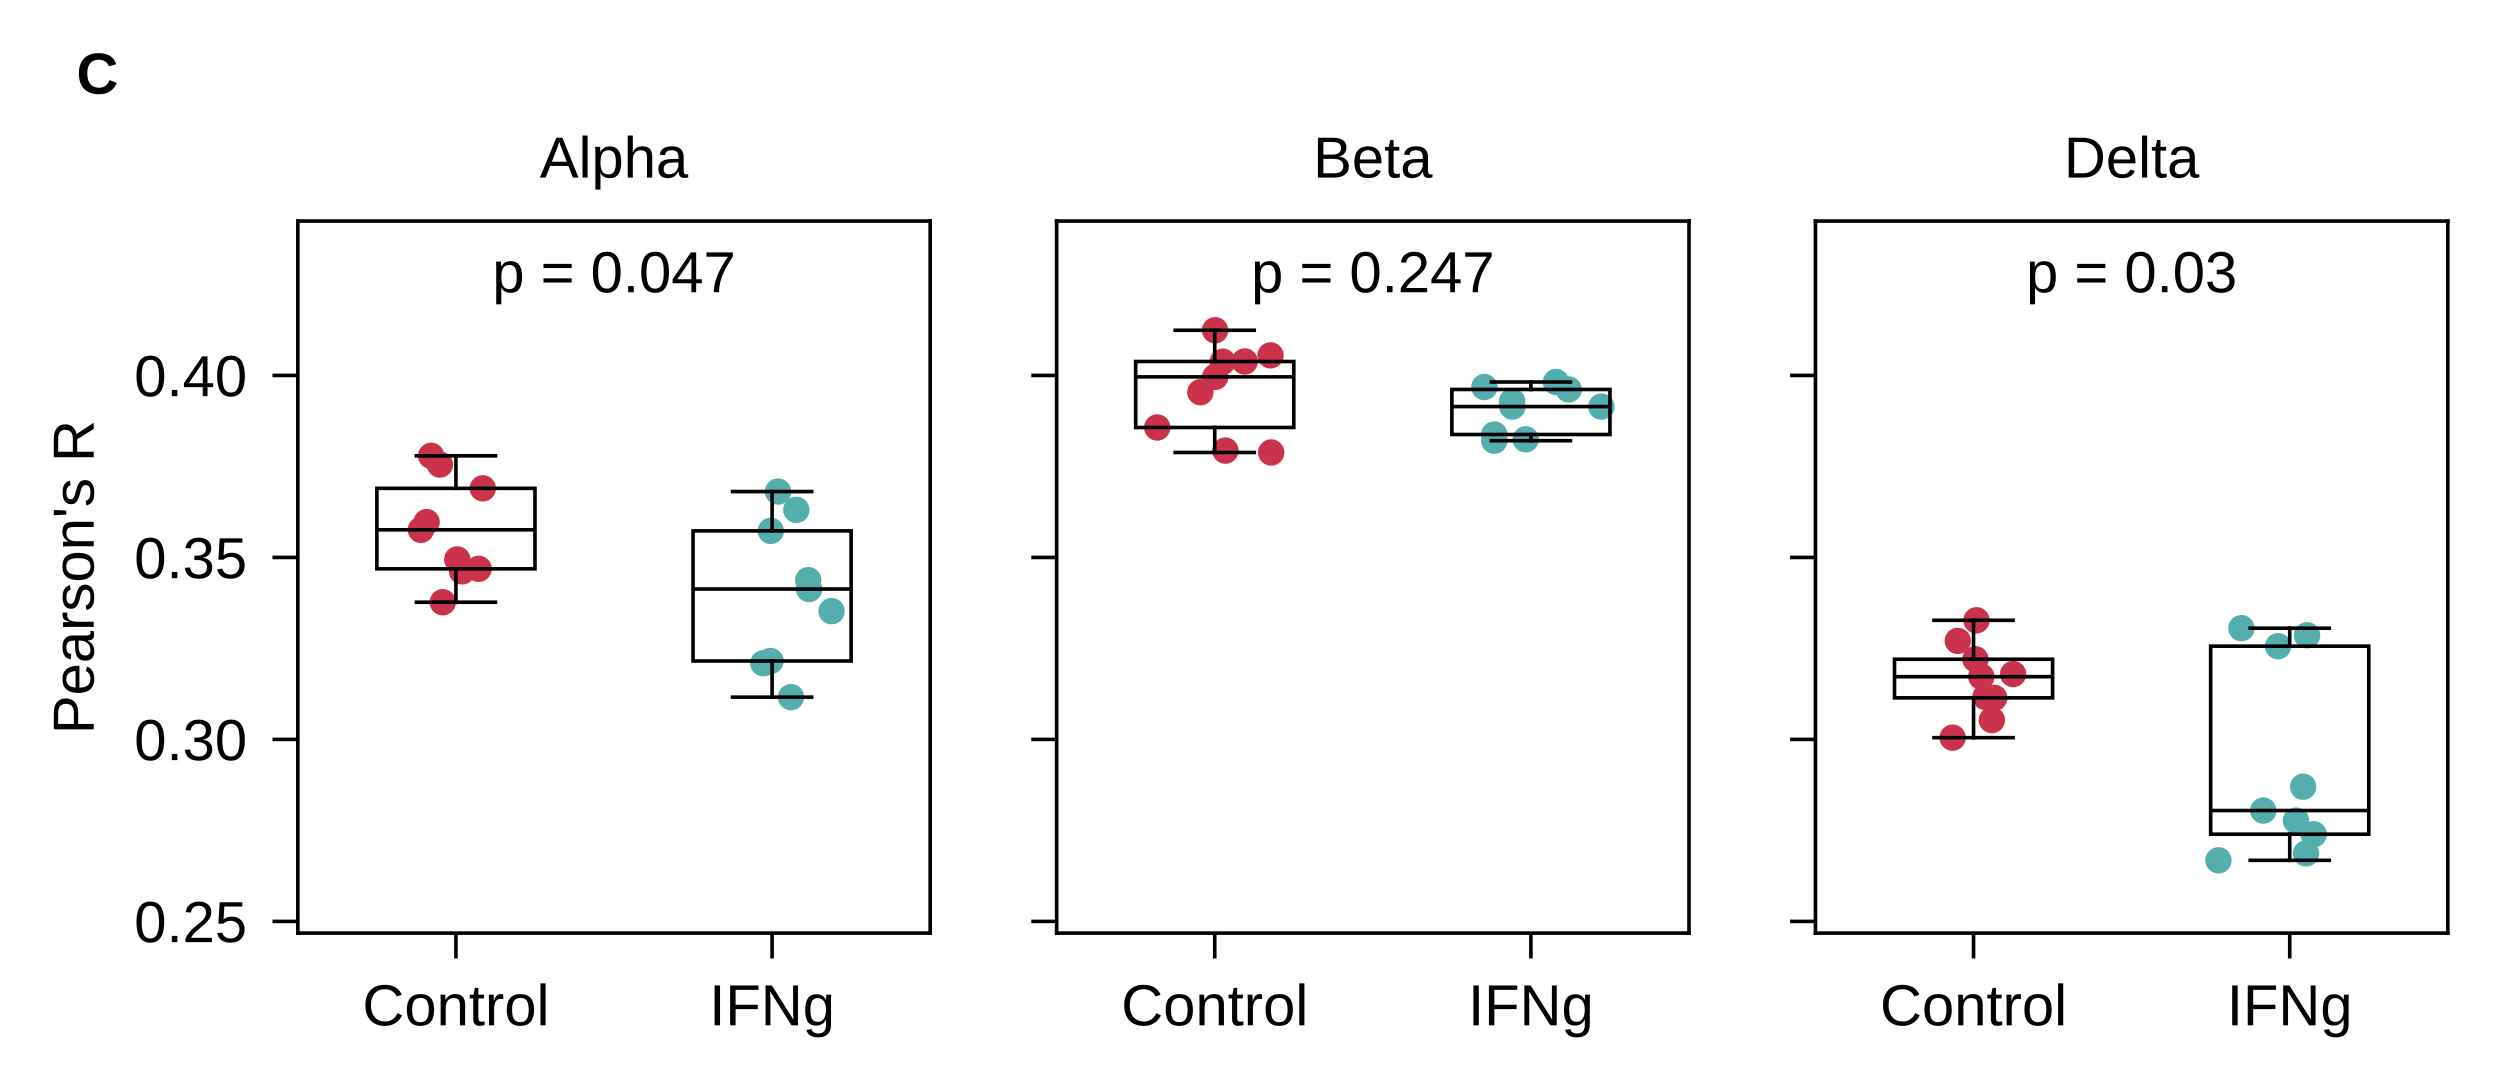
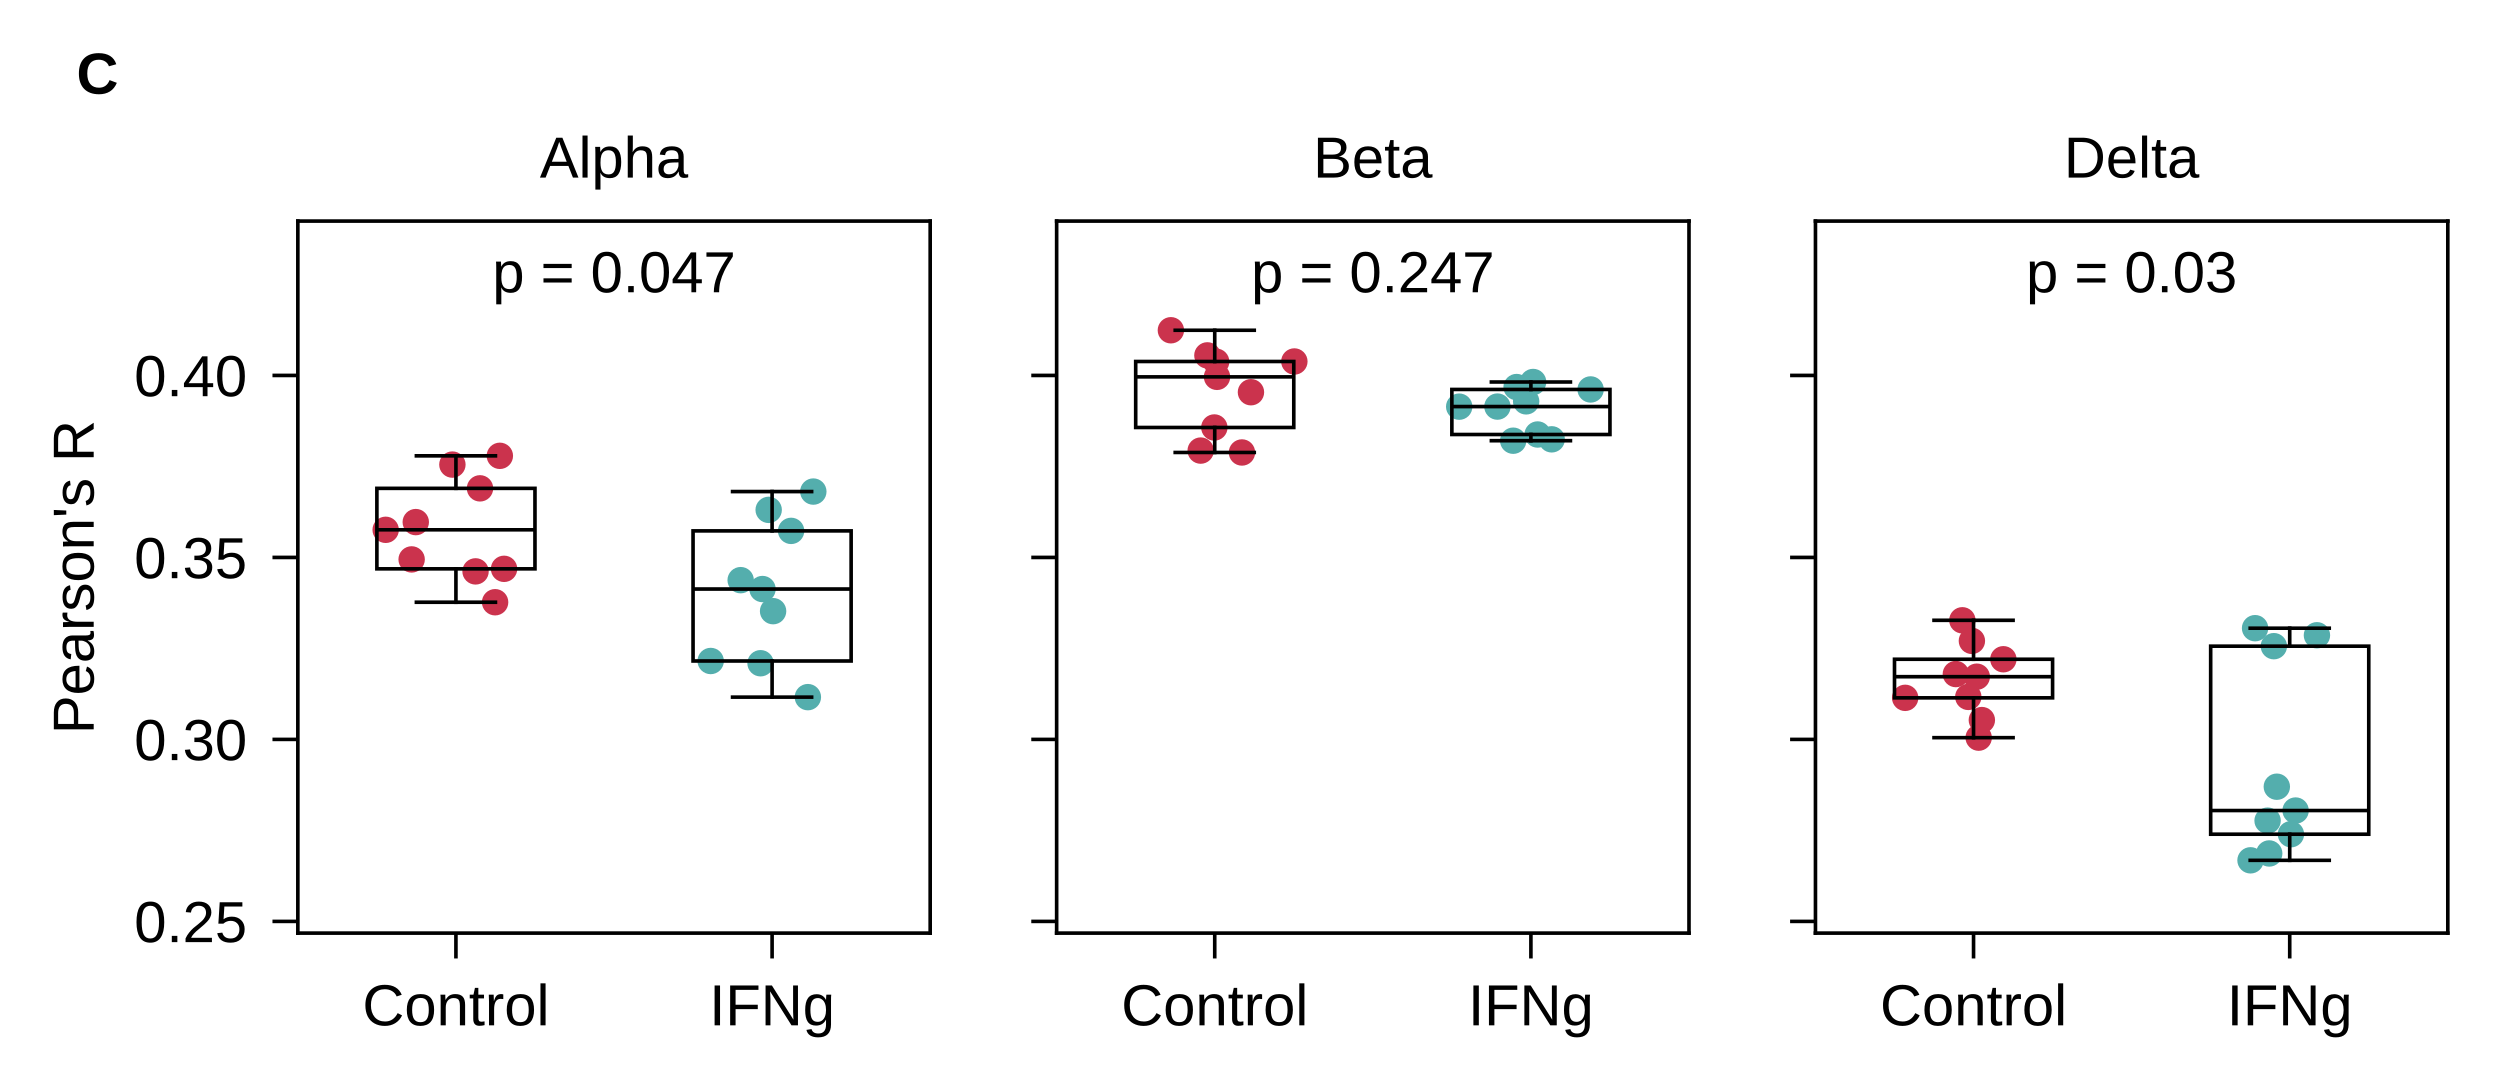
<svg xmlns="http://www.w3.org/2000/svg" xmlns:xlink="http://www.w3.org/1999/xlink" width="344.86pt" height="150.327pt" viewBox="0 0 344.86 150.327" version="1.1">
  <defs>
    <style type="text/css">*{stroke-linejoin: round; stroke-linecap: butt}</style>
  </defs>
  <g id="figure_1">
    <g id="patch_1">
      <path d="M -0 150.327  L 344.86 150.327  L 344.86 0  L -0 0  L -0 150.327  z " style="fill: none" />
    </g>
    <g id="axes_1">
      <g id="patch_2">
        <path d="M 41.085 128.717  L 128.313 128.717  L 128.313 30.497  L 41.085 30.497  L 41.085 128.717  z " style="fill: none" />
      </g>
      <g id="PathCollection_1">
        <defs>
-           <path id="C0_0_ac645034e4" d="M 0 1.323  C 0.351 1.323 0.687 1.183 0.935 0.935  C 1.183 0.687 1.323 0.351 1.323 -0  C 1.323 -0.351 1.183 -0.687 0.935 -0.935  C 0.687 -1.183 0.351 -1.323 0 -1.323  C -0.351 -1.323 -0.687 -1.183 -0.935 -0.935  C -1.183 -0.687 -1.323 -0.351 -1.323 0  C -1.323 0.351 -1.183 0.687 -0.935 0.935  C -0.687 1.183 -0.351 1.323 0 1.323  z " />
+           <path id="C0_0_1aa470c488" d="M 0 1.323  C 0.351 1.323 0.687 1.183 0.935 0.935  C 1.183 0.687 1.323 0.351 1.323 -0  C 1.323 -0.351 1.183 -0.687 0.935 -0.935  C 0.687 -1.183 0.351 -1.323 0 -1.323  C -0.351 -1.323 -0.687 -1.183 -0.935 -0.935  C -1.183 -0.687 -1.323 -0.351 -1.323 0  C -1.323 0.351 -1.183 0.687 -0.935 0.935  C -0.687 1.183 -0.351 1.323 0 1.323  z " />
        </defs>
-         <g clip-path="url(#pce0d4e76ab)">
-           <use xlink:href="#C0_0_ac645034e4" x="63.74" y="78.819" style="fill: #cb334d; stroke: #cb334d" />
-         </g>
-         <g clip-path="url(#pce0d4e76ab)">
-           <use xlink:href="#C0_0_ac645034e4" x="58.062" y="73.085" style="fill: #cb334d; stroke: #cb334d" />
-         </g>
-         <g clip-path="url(#pce0d4e76ab)">
-           <use xlink:href="#C0_0_ac645034e4" x="59.475" y="62.878" style="fill: #cb334d; stroke: #cb334d" />
-         </g>
-         <g clip-path="url(#pce0d4e76ab)">
-           <use xlink:href="#C0_0_ac645034e4" x="66.023" y="78.467" style="fill: #cb334d; stroke: #cb334d" />
-         </g>
-         <g clip-path="url(#pce0d4e76ab)">
-           <use xlink:href="#C0_0_ac645034e4" x="58.848" y="72.02" style="fill: #cb334d; stroke: #cb334d" />
-         </g>
-         <g clip-path="url(#pce0d4e76ab)">
-           <use xlink:href="#C0_0_ac645034e4" x="60.684" y="64.087" style="fill: #cb334d; stroke: #cb334d" />
-         </g>
-         <g clip-path="url(#pce0d4e76ab)">
-           <use xlink:href="#C0_0_ac645034e4" x="61.077" y="83.075" style="fill: #cb334d; stroke: #cb334d" />
-         </g>
-         <g clip-path="url(#pce0d4e76ab)">
-           <use xlink:href="#C0_0_ac645034e4" x="63.076" y="77.169" style="fill: #cb334d; stroke: #cb334d" />
-         </g>
-         <g clip-path="url(#pce0d4e76ab)">
-           <use xlink:href="#C0_0_ac645034e4" x="66.599" y="67.365" style="fill: #cb334d; stroke: #cb334d" />
-         </g>
-         <g clip-path="url(#pce0d4e76ab)">
-           <use xlink:href="#C0_0_ac645034e4" x="107.321" y="67.809" style="fill: #54aead; stroke: #54aead" />
-         </g>
-         <g clip-path="url(#pce0d4e76ab)">
-           <use xlink:href="#C0_0_ac645034e4" x="111.489" y="80.029" style="fill: #54aead; stroke: #54aead" />
-         </g>
-         <g clip-path="url(#pce0d4e76ab)">
-           <use xlink:href="#C0_0_ac645034e4" x="105.299" y="91.49" style="fill: #54aead; stroke: #54aead" />
-         </g>
-         <g clip-path="url(#pce0d4e76ab)">
-           <use xlink:href="#C0_0_ac645034e4" x="109.85" y="70.334" style="fill: #54aead; stroke: #54aead" />
-         </g>
-         <g clip-path="url(#pce0d4e76ab)">
-           <use xlink:href="#C0_0_ac645034e4" x="111.609" y="81.255" style="fill: #54aead; stroke: #54aead" />
-         </g>
-         <g clip-path="url(#pce0d4e76ab)">
-           <use xlink:href="#C0_0_ac645034e4" x="106.284" y="91.18" style="fill: #54aead; stroke: #54aead" />
-         </g>
-         <g clip-path="url(#pce0d4e76ab)">
-           <use xlink:href="#C0_0_ac645034e4" x="106.322" y="73.232" style="fill: #54aead; stroke: #54aead" />
-         </g>
-         <g clip-path="url(#pce0d4e76ab)">
-           <use xlink:href="#C0_0_ac645034e4" x="114.708" y="84.306" style="fill: #54aead; stroke: #54aead" />
-         </g>
-         <g clip-path="url(#pce0d4e76ab)">
-           <use xlink:href="#C0_0_ac645034e4" x="109.114" y="96.166" style="fill: #54aead; stroke: #54aead" />
+         <g clip-path="url(#p89c202ee00)">
+           <use xlink:href="#C0_0_1aa470c488" x="65.599" y="78.819" style="fill: #cb334d; stroke: #cb334d" />
+         </g>
+         <g clip-path="url(#p89c202ee00)">
+           <use xlink:href="#C0_0_1aa470c488" x="53.202" y="73.085" style="fill: #cb334d; stroke: #cb334d" />
+         </g>
+         <g clip-path="url(#p89c202ee00)">
+           <use xlink:href="#C0_0_1aa470c488" x="68.951" y="62.878" style="fill: #cb334d; stroke: #cb334d" />
+         </g>
+         <g clip-path="url(#p89c202ee00)">
+           <use xlink:href="#C0_0_1aa470c488" x="69.533" y="78.467" style="fill: #cb334d; stroke: #cb334d" />
+         </g>
+         <g clip-path="url(#p89c202ee00)">
+           <use xlink:href="#C0_0_1aa470c488" x="57.353" y="72.02" style="fill: #cb334d; stroke: #cb334d" />
+         </g>
+         <g clip-path="url(#p89c202ee00)">
+           <use xlink:href="#C0_0_1aa470c488" x="62.405" y="64.087" style="fill: #cb334d; stroke: #cb334d" />
+         </g>
+         <g clip-path="url(#p89c202ee00)">
+           <use xlink:href="#C0_0_1aa470c488" x="68.297" y="83.075" style="fill: #cb334d; stroke: #cb334d" />
+         </g>
+         <g clip-path="url(#p89c202ee00)">
+           <use xlink:href="#C0_0_1aa470c488" x="56.783" y="77.169" style="fill: #cb334d; stroke: #cb334d" />
+         </g>
+         <g clip-path="url(#p89c202ee00)">
+           <use xlink:href="#C0_0_1aa470c488" x="66.214" y="67.365" style="fill: #cb334d; stroke: #cb334d" />
+         </g>
+         <g clip-path="url(#p89c202ee00)">
+           <use xlink:href="#C0_0_1aa470c488" x="112.192" y="67.809" style="fill: #54aead; stroke: #54aead" />
+         </g>
+         <g clip-path="url(#p89c202ee00)">
+           <use xlink:href="#C0_0_1aa470c488" x="102.171" y="80.029" style="fill: #54aead; stroke: #54aead" />
+         </g>
+         <g clip-path="url(#p89c202ee00)">
+           <use xlink:href="#C0_0_1aa470c488" x="104.913" y="91.49" style="fill: #54aead; stroke: #54aead" />
+         </g>
+         <g clip-path="url(#p89c202ee00)">
+           <use xlink:href="#C0_0_1aa470c488" x="106.034" y="70.334" style="fill: #54aead; stroke: #54aead" />
+         </g>
+         <g clip-path="url(#p89c202ee00)">
+           <use xlink:href="#C0_0_1aa470c488" x="105.182" y="81.255" style="fill: #54aead; stroke: #54aead" />
+         </g>
+         <g clip-path="url(#p89c202ee00)">
+           <use xlink:href="#C0_0_1aa470c488" x="98.035" y="91.18" style="fill: #54aead; stroke: #54aead" />
+         </g>
+         <g clip-path="url(#p89c202ee00)">
+           <use xlink:href="#C0_0_1aa470c488" x="109.128" y="73.232" style="fill: #54aead; stroke: #54aead" />
+         </g>
+         <g clip-path="url(#p89c202ee00)">
+           <use xlink:href="#C0_0_1aa470c488" x="106.643" y="84.306" style="fill: #54aead; stroke: #54aead" />
+         </g>
+         <g clip-path="url(#p89c202ee00)">
+           <use xlink:href="#C0_0_1aa470c488" x="111.441" y="96.166" style="fill: #54aead; stroke: #54aead" />
        </g>
      </g>
      <g id="PathCollection_2" />
      <g id="matplotlib.axis_1">
        <g id="xtick_1">
          <g id="line2d_1">
            <defs>
-               <path id="m859c7ce3d9" d="M 0 0  L 0 3.5  " style="stroke: #000000; stroke-width: 0.5" />
+               <path id="m0889fd6fdd" d="M 0 0  L 0 3.5  " style="stroke: #000000; stroke-width: 0.5" />
            </defs>
            <g>
-               <use xlink:href="#m859c7ce3d9" x="62.892" y="128.717" style="stroke: #000000; stroke-width: 0.5" />
+               <use xlink:href="#m0889fd6fdd" x="62.892" y="128.717" style="stroke: #000000; stroke-width: 0.5" />
            </g>
          </g>
          <g id="text_1">
            <text style="font-size: 8px; font-family: 'Arial'; text-anchor: middle" x="62.892" y="141.443" transform="rotate(-0 62.89197 141.4433)">Control</text>
          </g>
        </g>
        <g id="xtick_2">
          <g id="line2d_2">
            <g>
-               <use xlink:href="#m859c7ce3d9" x="106.506" y="128.717" style="stroke: #000000; stroke-width: 0.5" />
+               <use xlink:href="#m0889fd6fdd" x="106.506" y="128.717" style="stroke: #000000; stroke-width: 0.5" />
            </g>
          </g>
          <g id="text_2">
            <text style="font-size: 8px; font-family: 'Arial'; text-anchor: middle" x="106.506" y="141.443" transform="rotate(-0 106.5059 141.4433)">IFNg</text>
          </g>
        </g>
      </g>
      <g id="matplotlib.axis_2">
        <g id="ytick_1">
          <g id="line2d_3">
            <defs>
-               <path id="m0ade56883d" d="M 0 0  L -3.5 0  " style="stroke: #000000; stroke-width: 0.5" />
+               <path id="m46fd5bfb38" d="M 0 0  L -3.5 0  " style="stroke: #000000; stroke-width: 0.5" />
            </defs>
            <g>
-               <use xlink:href="#m0ade56883d" x="41.085" y="127.099" style="stroke: #000000; stroke-width: 0.5" />
+               <use xlink:href="#m46fd5bfb38" x="41.085" y="127.099" style="stroke: #000000; stroke-width: 0.5" />
            </g>
          </g>
          <g id="text_3">
            <text style="font-size: 8px; font-family: 'Arial'; text-anchor: end" x="34.085" y="129.962" transform="rotate(-0 34.085 129.9621)">0.25</text>
          </g>
        </g>
        <g id="ytick_2">
          <g id="line2d_4">
            <g>
-               <use xlink:href="#m0ade56883d" x="41.085" y="101.996" style="stroke: #000000; stroke-width: 0.5" />
+               <use xlink:href="#m46fd5bfb38" x="41.085" y="101.996" style="stroke: #000000; stroke-width: 0.5" />
            </g>
          </g>
          <g id="text_4">
            <text style="font-size: 8px; font-family: 'Arial'; text-anchor: end" x="34.085" y="104.859" transform="rotate(-0 34.085 104.8589)">0.30</text>
          </g>
        </g>
        <g id="ytick_3">
          <g id="line2d_5">
            <g>
-               <use xlink:href="#m0ade56883d" x="41.085" y="76.893" style="stroke: #000000; stroke-width: 0.5" />
+               <use xlink:href="#m46fd5bfb38" x="41.085" y="76.893" style="stroke: #000000; stroke-width: 0.5" />
            </g>
          </g>
          <g id="text_5">
            <text style="font-size: 8px; font-family: 'Arial'; text-anchor: end" x="34.085" y="79.756" transform="rotate(-0 34.085 79.75577)">0.35</text>
          </g>
        </g>
        <g id="ytick_4">
          <g id="line2d_6">
            <g>
-               <use xlink:href="#m0ade56883d" x="41.085" y="51.789" style="stroke: #000000; stroke-width: 0.5" />
+               <use xlink:href="#m46fd5bfb38" x="41.085" y="51.789" style="stroke: #000000; stroke-width: 0.5" />
            </g>
          </g>
          <g id="text_6">
            <text style="font-size: 8px; font-family: 'Arial'; text-anchor: end" x="34.085" y="54.653" transform="rotate(-0 34.085 54.65261)">0.40</text>
          </g>
        </g>
        <g id="text_7">
          <text style="font-size: 8px; font-family: 'Arial'; text-anchor: middle" x="12.926" y="79.607" transform="rotate(-90 12.92625 79.60683)">Pearson's R</text>
        </g>
      </g>
      <g id="patch_3">
-         <path d="M 51.988 78.467  L 73.795 78.467  L 73.795 67.365  L 51.988 67.365  L 51.988 78.467  L 51.988 78.467  z " clip-path="url(#pce0d4e76ab)" style="fill: none; stroke: #000000; stroke-width: 0.5; stroke-linejoin: miter" />
+         <path d="M 51.988 78.467  L 73.795 78.467  L 73.795 67.365  L 51.988 67.365  L 51.988 78.467  L 51.988 78.467  z " clip-path="url(#p89c202ee00)" style="fill: none; stroke: #000000; stroke-width: 0.5; stroke-linejoin: miter" />
      </g>
      <g id="line2d_7">
-         <path d="M 62.892 78.467  L 62.892 83.075  " clip-path="url(#pce0d4e76ab)" style="fill: none; stroke: #000000; stroke-width: 0.5; stroke-linecap: square" />
+         <path d="M 62.892 78.467  L 62.892 83.075  " clip-path="url(#p89c202ee00)" style="fill: none; stroke: #000000; stroke-width: 0.5; stroke-linecap: square" />
      </g>
      <g id="line2d_8">
-         <path d="M 62.892 67.365  L 62.892 62.878  " clip-path="url(#pce0d4e76ab)" style="fill: none; stroke: #000000; stroke-width: 0.5; stroke-linecap: square" />
+         <path d="M 62.892 67.365  L 62.892 62.878  " clip-path="url(#p89c202ee00)" style="fill: none; stroke: #000000; stroke-width: 0.5; stroke-linecap: square" />
      </g>
      <g id="line2d_9">
-         <path d="M 57.44 83.075  L 68.344 83.075  " clip-path="url(#pce0d4e76ab)" style="fill: none; stroke: #000000; stroke-width: 0.5; stroke-linecap: square" />
+         <path d="M 57.44 83.075  L 68.344 83.075  " clip-path="url(#p89c202ee00)" style="fill: none; stroke: #000000; stroke-width: 0.5; stroke-linecap: square" />
      </g>
      <g id="line2d_10">
-         <path d="M 57.44 62.878  L 68.344 62.878  " clip-path="url(#pce0d4e76ab)" style="fill: none; stroke: #000000; stroke-width: 0.5; stroke-linecap: square" />
+         <path d="M 57.44 62.878  L 68.344 62.878  " clip-path="url(#p89c202ee00)" style="fill: none; stroke: #000000; stroke-width: 0.5; stroke-linecap: square" />
      </g>
      <g id="patch_4">
-         <path d="M 95.602 91.18  L 117.409 91.18  L 117.409 73.232  L 95.602 73.232  L 95.602 91.18  L 95.602 91.18  z " clip-path="url(#pce0d4e76ab)" style="fill: none; stroke: #000000; stroke-width: 0.5; stroke-linejoin: miter" />
+         <path d="M 95.602 91.18  L 117.409 91.18  L 117.409 73.232  L 95.602 73.232  L 95.602 91.18  L 95.602 91.18  z " clip-path="url(#p89c202ee00)" style="fill: none; stroke: #000000; stroke-width: 0.5; stroke-linejoin: miter" />
      </g>
      <g id="line2d_11">
-         <path d="M 106.506 91.18  L 106.506 96.166  " clip-path="url(#pce0d4e76ab)" style="fill: none; stroke: #000000; stroke-width: 0.5; stroke-linecap: square" />
+         <path d="M 106.506 91.18  L 106.506 96.166  " clip-path="url(#p89c202ee00)" style="fill: none; stroke: #000000; stroke-width: 0.5; stroke-linecap: square" />
      </g>
      <g id="line2d_12">
-         <path d="M 106.506 73.232  L 106.506 67.809  " clip-path="url(#pce0d4e76ab)" style="fill: none; stroke: #000000; stroke-width: 0.5; stroke-linecap: square" />
+         <path d="M 106.506 73.232  L 106.506 67.809  " clip-path="url(#p89c202ee00)" style="fill: none; stroke: #000000; stroke-width: 0.5; stroke-linecap: square" />
      </g>
      <g id="line2d_13">
-         <path d="M 101.054 96.166  L 111.958 96.166  " clip-path="url(#pce0d4e76ab)" style="fill: none; stroke: #000000; stroke-width: 0.5; stroke-linecap: square" />
+         <path d="M 101.054 96.166  L 111.958 96.166  " clip-path="url(#p89c202ee00)" style="fill: none; stroke: #000000; stroke-width: 0.5; stroke-linecap: square" />
      </g>
      <g id="line2d_14">
-         <path d="M 101.054 67.809  L 111.958 67.809  " clip-path="url(#pce0d4e76ab)" style="fill: none; stroke: #000000; stroke-width: 0.5; stroke-linecap: square" />
+         <path d="M 101.054 67.809  L 111.958 67.809  " clip-path="url(#p89c202ee00)" style="fill: none; stroke: #000000; stroke-width: 0.5; stroke-linecap: square" />
      </g>
      <g id="line2d_15">
-         <path d="M 51.988 73.085  L 73.795 73.085  " clip-path="url(#pce0d4e76ab)" style="fill: none; stroke: #000000; stroke-width: 0.5" />
+         <path d="M 51.988 73.085  L 73.795 73.085  " clip-path="url(#p89c202ee00)" style="fill: none; stroke: #000000; stroke-width: 0.5" />
      </g>
      <g id="line2d_16">
-         <path d="M 95.602 81.255  L 117.409 81.255  " clip-path="url(#pce0d4e76ab)" style="fill: none; stroke: #000000; stroke-width: 0.5" />
+         <path d="M 95.602 81.255  L 117.409 81.255  " clip-path="url(#p89c202ee00)" style="fill: none; stroke: #000000; stroke-width: 0.5" />
      </g>
      <g id="patch_5">
        <path d="M 41.085 128.717  L 41.085 30.497  " style="fill: none; stroke: #000000; stroke-width: 0.5; stroke-linejoin: miter; stroke-linecap: square" />
      </g>
      <g id="patch_6">
        <path d="M 128.313 128.717  L 128.313 30.497  " style="fill: none; stroke: #000000; stroke-width: 0.5; stroke-linejoin: miter; stroke-linecap: square" />
      </g>
      <g id="patch_7">
        <path d="M 41.085 128.717  L 128.313 128.717  " style="fill: none; stroke: #000000; stroke-width: 0.5; stroke-linejoin: miter; stroke-linecap: square" />
      </g>
      <g id="patch_8">
        <path d="M 41.085 30.497  L 128.313 30.497  " style="fill: none; stroke: #000000; stroke-width: 0.5; stroke-linejoin: miter; stroke-linecap: square" />
      </g>
      <g id="text_8">
        <text style="font-size: 8px; font-family: 'Arial'; text-anchor: middle" x="84.699" y="40.319" transform="rotate(-0 84.69894 40.31864)">p = 0.047</text>
      </g>
      <g id="text_9">
        <text style="font-weight: 700; font-size: 8px; font-family: 'Arial'; text-anchor: start" x="10.555" y="12.926" transform="rotate(-0 10.55524 12.92625)">C</text>
      </g>
      <g id="text_10">
        <text style="font-size: 8px; font-family: 'Arial'; text-anchor: middle" x="84.699" y="24.497" transform="rotate(-0 84.69894 24.49659)">Alpha</text>
      </g>
    </g>
    <g id="axes_2">
      <g id="patch_9">
        <path d="M 145.758 128.717  L 232.986 128.717  L 232.986 30.497  L 145.758 30.497  L 145.758 128.717  z " style="fill: none" />
      </g>
      <g id="PathCollection_3">
        <defs>
-           <path id="C1_0_3e99ed5091" d="M 0 1.323  C 0.351 1.323 0.687 1.183 0.935 0.935  C 1.183 0.687 1.323 0.351 1.323 -0  C 1.323 -0.351 1.183 -0.687 0.935 -0.935  C 0.687 -1.183 0.351 -1.323 0 -1.323  C -0.351 -1.323 -0.687 -1.183 -0.935 -0.935  C -1.183 -0.687 -1.323 -0.351 -1.323 0  C -1.323 0.351 -1.183 0.687 -0.935 0.935  C -0.687 1.183 -0.351 1.323 0 1.323  z " />
+           <path id="C1_0_9eda341816" d="M 0 1.323  C 0.351 1.323 0.687 1.183 0.935 0.935  C 1.183 0.687 1.323 0.351 1.323 -0  C 1.323 -0.351 1.183 -0.687 0.935 -0.935  C 0.687 -1.183 0.351 -1.323 0 -1.323  C -0.351 -1.323 -0.687 -1.183 -0.935 -0.935  C -1.183 -0.687 -1.323 -0.351 -1.323 0  C -1.323 0.351 -1.183 0.687 -0.935 0.935  C -0.687 1.183 -0.351 1.323 0 1.323  z " />
        </defs>
-         <g clip-path="url(#pae0e74dacd)">
-           <use xlink:href="#C1_0_3e99ed5091" x="165.585" y="54.104" style="fill: #cb334d; stroke: #cb334d" />
-         </g>
-         <g clip-path="url(#pae0e74dacd)">
-           <use xlink:href="#C1_0_3e99ed5091" x="171.7" y="49.865" style="fill: #cb334d; stroke: #cb334d" />
-         </g>
-         <g clip-path="url(#pae0e74dacd)">
-           <use xlink:href="#C1_0_3e99ed5091" x="175.351" y="62.417" style="fill: #cb334d; stroke: #cb334d" />
-         </g>
-         <g clip-path="url(#pae0e74dacd)">
-           <use xlink:href="#C1_0_3e99ed5091" x="168.67" y="49.893" style="fill: #cb334d; stroke: #cb334d" />
-         </g>
-         <g clip-path="url(#pae0e74dacd)">
-           <use xlink:href="#C1_0_3e99ed5091" x="167.614" y="45.558" style="fill: #cb334d; stroke: #cb334d" />
-         </g>
-         <g clip-path="url(#pae0e74dacd)">
-           <use xlink:href="#C1_0_3e99ed5091" x="159.634" y="58.969" style="fill: #cb334d; stroke: #cb334d" />
-         </g>
-         <g clip-path="url(#pae0e74dacd)">
-           <use xlink:href="#C1_0_3e99ed5091" x="167.637" y="51.984" style="fill: #cb334d; stroke: #cb334d" />
-         </g>
-         <g clip-path="url(#pae0e74dacd)">
-           <use xlink:href="#C1_0_3e99ed5091" x="175.261" y="49.023" style="fill: #cb334d; stroke: #cb334d" />
-         </g>
-         <g clip-path="url(#pae0e74dacd)">
-           <use xlink:href="#C1_0_3e99ed5091" x="169.033" y="62.156" style="fill: #cb334d; stroke: #cb334d" />
-         </g>
-         <g clip-path="url(#pae0e74dacd)">
-           <use xlink:href="#C1_0_3e99ed5091" x="210.462" y="60.603" style="fill: #54aead; stroke: #54aead" />
-         </g>
-         <g clip-path="url(#pae0e74dacd)">
-           <use xlink:href="#C1_0_3e99ed5091" x="220.903" y="56.096" style="fill: #54aead; stroke: #54aead" />
-         </g>
-         <g clip-path="url(#pae0e74dacd)">
-           <use xlink:href="#C1_0_3e99ed5091" x="204.762" y="53.392" style="fill: #54aead; stroke: #54aead" />
-         </g>
-         <g clip-path="url(#pae0e74dacd)">
-           <use xlink:href="#C1_0_3e99ed5091" x="206.129" y="59.937" style="fill: #54aead; stroke: #54aead" />
-         </g>
-         <g clip-path="url(#pae0e74dacd)">
-           <use xlink:href="#C1_0_3e99ed5091" x="208.58" y="55.365" style="fill: #54aead; stroke: #54aead" />
-         </g>
-         <g clip-path="url(#pae0e74dacd)">
-           <use xlink:href="#C1_0_3e99ed5091" x="214.646" y="52.694" style="fill: #54aead; stroke: #54aead" />
-         </g>
-         <g clip-path="url(#pae0e74dacd)">
-           <use xlink:href="#C1_0_3e99ed5091" x="206.127" y="60.793" style="fill: #54aead; stroke: #54aead" />
-         </g>
-         <g clip-path="url(#pae0e74dacd)">
-           <use xlink:href="#C1_0_3e99ed5091" x="208.623" y="56.085" style="fill: #54aead; stroke: #54aead" />
-         </g>
-         <g clip-path="url(#pae0e74dacd)">
-           <use xlink:href="#C1_0_3e99ed5091" x="216.388" y="53.722" style="fill: #54aead; stroke: #54aead" />
+         <g clip-path="url(#pc3ce027b80)">
+           <use xlink:href="#C1_0_9eda341816" x="172.561" y="54.104" style="fill: #cb334d; stroke: #cb334d" />
+         </g>
+         <g clip-path="url(#pc3ce027b80)">
+           <use xlink:href="#C1_0_9eda341816" x="178.549" y="49.865" style="fill: #cb334d; stroke: #cb334d" />
+         </g>
+         <g clip-path="url(#pc3ce027b80)">
+           <use xlink:href="#C1_0_9eda341816" x="171.32" y="62.417" style="fill: #cb334d; stroke: #cb334d" />
+         </g>
+         <g clip-path="url(#pc3ce027b80)">
+           <use xlink:href="#C1_0_9eda341816" x="167.761" y="49.893" style="fill: #cb334d; stroke: #cb334d" />
+         </g>
+         <g clip-path="url(#pc3ce027b80)">
+           <use xlink:href="#C1_0_9eda341816" x="161.516" y="45.558" style="fill: #cb334d; stroke: #cb334d" />
+         </g>
+         <g clip-path="url(#pc3ce027b80)">
+           <use xlink:href="#C1_0_9eda341816" x="167.511" y="58.969" style="fill: #cb334d; stroke: #cb334d" />
+         </g>
+         <g clip-path="url(#pc3ce027b80)">
+           <use xlink:href="#C1_0_9eda341816" x="167.88" y="51.984" style="fill: #cb334d; stroke: #cb334d" />
+         </g>
+         <g clip-path="url(#pc3ce027b80)">
+           <use xlink:href="#C1_0_9eda341816" x="166.553" y="49.023" style="fill: #cb334d; stroke: #cb334d" />
+         </g>
+         <g clip-path="url(#pc3ce027b80)">
+           <use xlink:href="#C1_0_9eda341816" x="165.627" y="62.156" style="fill: #cb334d; stroke: #cb334d" />
+         </g>
+         <g clip-path="url(#pc3ce027b80)">
+           <use xlink:href="#C1_0_9eda341816" x="214.048" y="60.603" style="fill: #54aead; stroke: #54aead" />
+         </g>
+         <g clip-path="url(#pc3ce027b80)">
+           <use xlink:href="#C1_0_9eda341816" x="201.288" y="56.096" style="fill: #54aead; stroke: #54aead" />
+         </g>
+         <g clip-path="url(#pc3ce027b80)">
+           <use xlink:href="#C1_0_9eda341816" x="209.206" y="53.392" style="fill: #54aead; stroke: #54aead" />
+         </g>
+         <g clip-path="url(#pc3ce027b80)">
+           <use xlink:href="#C1_0_9eda341816" x="212.107" y="59.937" style="fill: #54aead; stroke: #54aead" />
+         </g>
+         <g clip-path="url(#pc3ce027b80)">
+           <use xlink:href="#C1_0_9eda341816" x="210.522" y="55.365" style="fill: #54aead; stroke: #54aead" />
+         </g>
+         <g clip-path="url(#pc3ce027b80)">
+           <use xlink:href="#C1_0_9eda341816" x="211.484" y="52.694" style="fill: #54aead; stroke: #54aead" />
+         </g>
+         <g clip-path="url(#pc3ce027b80)">
+           <use xlink:href="#C1_0_9eda341816" x="208.737" y="60.793" style="fill: #54aead; stroke: #54aead" />
+         </g>
+         <g clip-path="url(#pc3ce027b80)">
+           <use xlink:href="#C1_0_9eda341816" x="206.561" y="56.085" style="fill: #54aead; stroke: #54aead" />
+         </g>
+         <g clip-path="url(#pc3ce027b80)">
+           <use xlink:href="#C1_0_9eda341816" x="219.416" y="53.722" style="fill: #54aead; stroke: #54aead" />
        </g>
      </g>
      <g id="PathCollection_4" />
      <g id="matplotlib.axis_3">
        <g id="xtick_3">
          <g id="line2d_17">
            <g>
-               <use xlink:href="#m859c7ce3d9" x="167.565" y="128.717" style="stroke: #000000; stroke-width: 0.5" />
+               <use xlink:href="#m0889fd6fdd" x="167.565" y="128.717" style="stroke: #000000; stroke-width: 0.5" />
            </g>
          </g>
          <g id="text_11">
            <text style="font-size: 8px; font-family: 'Arial'; text-anchor: middle" x="167.565" y="141.443" transform="rotate(-0 167.5654 141.4433)">Control</text>
          </g>
        </g>
        <g id="xtick_4">
          <g id="line2d_18">
            <g>
-               <use xlink:href="#m859c7ce3d9" x="211.179" y="128.717" style="stroke: #000000; stroke-width: 0.5" />
+               <use xlink:href="#m0889fd6fdd" x="211.179" y="128.717" style="stroke: #000000; stroke-width: 0.5" />
            </g>
          </g>
          <g id="text_12">
            <text style="font-size: 8px; font-family: 'Arial'; text-anchor: middle" x="211.179" y="141.443" transform="rotate(-0 211.1794 141.4433)">IFNg</text>
          </g>
        </g>
      </g>
      <g id="matplotlib.axis_4">
        <g id="ytick_5">
          <g id="line2d_19">
            <g>
-               <use xlink:href="#m0ade56883d" x="145.758" y="127.099" style="stroke: #000000; stroke-width: 0.5" />
+               <use xlink:href="#m46fd5bfb38" x="145.758" y="127.099" style="stroke: #000000; stroke-width: 0.5" />
            </g>
          </g>
        </g>
        <g id="ytick_6">
          <g id="line2d_20">
            <g>
-               <use xlink:href="#m0ade56883d" x="145.758" y="101.996" style="stroke: #000000; stroke-width: 0.5" />
+               <use xlink:href="#m46fd5bfb38" x="145.758" y="101.996" style="stroke: #000000; stroke-width: 0.5" />
            </g>
          </g>
        </g>
        <g id="ytick_7">
          <g id="line2d_21">
            <g>
-               <use xlink:href="#m0ade56883d" x="145.758" y="76.893" style="stroke: #000000; stroke-width: 0.5" />
+               <use xlink:href="#m46fd5bfb38" x="145.758" y="76.893" style="stroke: #000000; stroke-width: 0.5" />
            </g>
          </g>
        </g>
        <g id="ytick_8">
          <g id="line2d_22">
            <g>
-               <use xlink:href="#m0ade56883d" x="145.758" y="51.789" style="stroke: #000000; stroke-width: 0.5" />
+               <use xlink:href="#m46fd5bfb38" x="145.758" y="51.789" style="stroke: #000000; stroke-width: 0.5" />
            </g>
          </g>
        </g>
      </g>
      <g id="patch_10">
-         <path d="M 156.662 58.969  L 178.469 58.969  L 178.469 49.865  L 156.662 49.865  L 156.662 58.969  L 156.662 58.969  z " clip-path="url(#pae0e74dacd)" style="fill: none; stroke: #000000; stroke-width: 0.5; stroke-linejoin: miter" />
+         <path d="M 156.662 58.969  L 178.469 58.969  L 178.469 49.865  L 156.662 49.865  L 156.662 58.969  L 156.662 58.969  z " clip-path="url(#pc3ce027b80)" style="fill: none; stroke: #000000; stroke-width: 0.5; stroke-linejoin: miter" />
      </g>
      <g id="line2d_23">
-         <path d="M 167.565 58.969  L 167.565 62.417  " clip-path="url(#pae0e74dacd)" style="fill: none; stroke: #000000; stroke-width: 0.5; stroke-linecap: square" />
+         <path d="M 167.565 58.969  L 167.565 62.417  " clip-path="url(#pc3ce027b80)" style="fill: none; stroke: #000000; stroke-width: 0.5; stroke-linecap: square" />
      </g>
      <g id="line2d_24">
-         <path d="M 167.565 49.865  L 167.565 45.558  " clip-path="url(#pae0e74dacd)" style="fill: none; stroke: #000000; stroke-width: 0.5; stroke-linecap: square" />
+         <path d="M 167.565 49.865  L 167.565 45.558  " clip-path="url(#pc3ce027b80)" style="fill: none; stroke: #000000; stroke-width: 0.5; stroke-linecap: square" />
      </g>
      <g id="line2d_25">
-         <path d="M 162.114 62.417  L 173.017 62.417  " clip-path="url(#pae0e74dacd)" style="fill: none; stroke: #000000; stroke-width: 0.5; stroke-linecap: square" />
+         <path d="M 162.114 62.417  L 173.017 62.417  " clip-path="url(#pc3ce027b80)" style="fill: none; stroke: #000000; stroke-width: 0.5; stroke-linecap: square" />
      </g>
      <g id="line2d_26">
-         <path d="M 162.114 45.558  L 173.017 45.558  " clip-path="url(#pae0e74dacd)" style="fill: none; stroke: #000000; stroke-width: 0.5; stroke-linecap: square" />
+         <path d="M 162.114 45.558  L 173.017 45.558  " clip-path="url(#pc3ce027b80)" style="fill: none; stroke: #000000; stroke-width: 0.5; stroke-linecap: square" />
      </g>
      <g id="patch_11">
-         <path d="M 200.276 59.937  L 222.083 59.937  L 222.083 53.722  L 200.276 53.722  L 200.276 59.937  L 200.276 59.937  z " clip-path="url(#pae0e74dacd)" style="fill: none; stroke: #000000; stroke-width: 0.5; stroke-linejoin: miter" />
+         <path d="M 200.276 59.937  L 222.083 59.937  L 222.083 53.722  L 200.276 53.722  L 200.276 59.937  L 200.276 59.937  z " clip-path="url(#pc3ce027b80)" style="fill: none; stroke: #000000; stroke-width: 0.5; stroke-linejoin: miter" />
      </g>
      <g id="line2d_27">
-         <path d="M 211.179 59.937  L 211.179 60.793  " clip-path="url(#pae0e74dacd)" style="fill: none; stroke: #000000; stroke-width: 0.5; stroke-linecap: square" />
+         <path d="M 211.179 59.937  L 211.179 60.793  " clip-path="url(#pc3ce027b80)" style="fill: none; stroke: #000000; stroke-width: 0.5; stroke-linecap: square" />
      </g>
      <g id="line2d_28">
-         <path d="M 211.179 53.722  L 211.179 52.694  " clip-path="url(#pae0e74dacd)" style="fill: none; stroke: #000000; stroke-width: 0.5; stroke-linecap: square" />
+         <path d="M 211.179 53.722  L 211.179 52.694  " clip-path="url(#pc3ce027b80)" style="fill: none; stroke: #000000; stroke-width: 0.5; stroke-linecap: square" />
      </g>
      <g id="line2d_29">
-         <path d="M 205.728 60.793  L 216.631 60.793  " clip-path="url(#pae0e74dacd)" style="fill: none; stroke: #000000; stroke-width: 0.5; stroke-linecap: square" />
+         <path d="M 205.728 60.793  L 216.631 60.793  " clip-path="url(#pc3ce027b80)" style="fill: none; stroke: #000000; stroke-width: 0.5; stroke-linecap: square" />
      </g>
      <g id="line2d_30">
-         <path d="M 205.728 52.694  L 216.631 52.694  " clip-path="url(#pae0e74dacd)" style="fill: none; stroke: #000000; stroke-width: 0.5; stroke-linecap: square" />
+         <path d="M 205.728 52.694  L 216.631 52.694  " clip-path="url(#pc3ce027b80)" style="fill: none; stroke: #000000; stroke-width: 0.5; stroke-linecap: square" />
      </g>
      <g id="line2d_31">
-         <path d="M 156.662 51.984  L 178.469 51.984  " clip-path="url(#pae0e74dacd)" style="fill: none; stroke: #000000; stroke-width: 0.5" />
+         <path d="M 156.662 51.984  L 178.469 51.984  " clip-path="url(#pc3ce027b80)" style="fill: none; stroke: #000000; stroke-width: 0.5" />
      </g>
      <g id="line2d_32">
-         <path d="M 200.276 56.085  L 222.083 56.085  " clip-path="url(#pae0e74dacd)" style="fill: none; stroke: #000000; stroke-width: 0.5" />
+         <path d="M 200.276 56.085  L 222.083 56.085  " clip-path="url(#pc3ce027b80)" style="fill: none; stroke: #000000; stroke-width: 0.5" />
      </g>
      <g id="patch_12">
        <path d="M 145.758 128.717  L 145.758 30.497  " style="fill: none; stroke: #000000; stroke-width: 0.5; stroke-linejoin: miter; stroke-linecap: square" />
      </g>
      <g id="patch_13">
        <path d="M 232.986 128.717  L 232.986 30.497  " style="fill: none; stroke: #000000; stroke-width: 0.5; stroke-linejoin: miter; stroke-linecap: square" />
      </g>
      <g id="patch_14">
        <path d="M 145.758 128.717  L 232.986 128.717  " style="fill: none; stroke: #000000; stroke-width: 0.5; stroke-linejoin: miter; stroke-linecap: square" />
      </g>
      <g id="patch_15">
        <path d="M 145.758 30.497  L 232.986 30.497  " style="fill: none; stroke: #000000; stroke-width: 0.5; stroke-linejoin: miter; stroke-linecap: square" />
      </g>
      <g id="text_13">
        <text style="font-size: 8px; font-family: 'Arial'; text-anchor: middle" x="189.372" y="40.319" transform="rotate(-0 189.3724 40.31864)">p = 0.247</text>
      </g>
      <g id="text_14">
        <text style="font-size: 8px; font-family: 'Arial'; text-anchor: middle" x="189.372" y="24.497" transform="rotate(-0 189.3724 24.49659)">Beta</text>
      </g>
    </g>
    <g id="axes_3">
      <g id="patch_16">
        <path d="M 250.432 128.717  L 337.66 128.717  L 337.66 30.497  L 250.432 30.497  L 250.432 128.717  z " style="fill: none" />
      </g>
      <g id="PathCollection_5">
        <defs>
-           <path id="C2_0_78e91879f2" d="M 0 1.323  C 0.351 1.323 0.687 1.183 0.935 0.935  C 1.183 0.687 1.323 0.351 1.323 -0  C 1.323 -0.351 1.183 -0.687 0.935 -0.935  C 0.687 -1.183 0.351 -1.323 0 -1.323  C -0.351 -1.323 -0.687 -1.183 -0.935 -0.935  C -1.183 -0.687 -1.323 -0.351 -1.323 0  C -1.323 0.351 -1.183 0.687 -0.935 0.935  C -0.687 1.183 -0.351 1.323 0 1.323  z " />
+           <path id="C2_0_d7c5026dad" d="M 0 1.323  C 0.351 1.323 0.687 1.183 0.935 0.935  C 1.183 0.687 1.323 0.351 1.323 -0  C 1.323 -0.351 1.183 -0.687 0.935 -0.935  C 0.687 -1.183 0.351 -1.323 0 -1.323  C -0.351 -1.323 -0.687 -1.183 -0.935 -0.935  C -1.183 -0.687 -1.323 -0.351 -1.323 0  C -1.323 0.351 -1.183 0.687 -0.935 0.935  C -0.687 1.183 -0.351 1.323 0 1.323  z " />
        </defs>
-         <g clip-path="url(#p55cf4ecc36)">
-           <use xlink:href="#C2_0_78e91879f2" x="269.354" y="101.754" style="fill: #cb334d; stroke: #cb334d" />
-         </g>
-         <g clip-path="url(#p55cf4ecc36)">
-           <use xlink:href="#C2_0_78e91879f2" x="272.501" y="90.94" style="fill: #cb334d; stroke: #cb334d" />
-         </g>
-         <g clip-path="url(#p55cf4ecc36)">
-           <use xlink:href="#C2_0_78e91879f2" x="274.768" y="99.331" style="fill: #cb334d; stroke: #cb334d" />
-         </g>
-         <g clip-path="url(#p55cf4ecc36)">
-           <use xlink:href="#C2_0_78e91879f2" x="273.313" y="93.346" style="fill: #cb334d; stroke: #cb334d" />
-         </g>
-         <g clip-path="url(#p55cf4ecc36)">
-           <use xlink:href="#C2_0_78e91879f2" x="272.642" y="85.566" style="fill: #cb334d; stroke: #cb334d" />
-         </g>
-         <g clip-path="url(#p55cf4ecc36)">
-           <use xlink:href="#C2_0_78e91879f2" x="277.696" y="92.981" style="fill: #cb334d; stroke: #cb334d" />
-         </g>
-         <g clip-path="url(#p55cf4ecc36)">
-           <use xlink:href="#C2_0_78e91879f2" x="275.1" y="96.263" style="fill: #cb334d; stroke: #cb334d" />
-         </g>
-         <g clip-path="url(#p55cf4ecc36)">
-           <use xlink:href="#C2_0_78e91879f2" x="270.063" y="88.406" style="fill: #cb334d; stroke: #cb334d" />
-         </g>
-         <g clip-path="url(#p55cf4ecc36)">
-           <use xlink:href="#C2_0_78e91879f2" x="273.873" y="96.134" style="fill: #cb334d; stroke: #cb334d" />
-         </g>
-         <g clip-path="url(#p55cf4ecc36)">
-           <use xlink:href="#C2_0_78e91879f2" x="318.243" y="87.632" style="fill: #54aead; stroke: #54aead" />
-         </g>
-         <g clip-path="url(#p55cf4ecc36)">
-           <use xlink:href="#C2_0_78e91879f2" x="312.199" y="111.81" style="fill: #54aead; stroke: #54aead" />
-         </g>
-         <g clip-path="url(#p55cf4ecc36)">
-           <use xlink:href="#C2_0_78e91879f2" x="318.101" y="117.73" style="fill: #54aead; stroke: #54aead" />
-         </g>
-         <g clip-path="url(#p55cf4ecc36)">
-           <use xlink:href="#C2_0_78e91879f2" x="309.189" y="86.655" style="fill: #54aead; stroke: #54aead" />
-         </g>
-         <g clip-path="url(#p55cf4ecc36)">
-           <use xlink:href="#C2_0_78e91879f2" x="317.7" y="108.523" style="fill: #54aead; stroke: #54aead" />
-         </g>
-         <g clip-path="url(#p55cf4ecc36)">
-           <use xlink:href="#C2_0_78e91879f2" x="319.161" y="115.075" style="fill: #54aead; stroke: #54aead" />
-         </g>
-         <g clip-path="url(#p55cf4ecc36)">
-           <use xlink:href="#C2_0_78e91879f2" x="314.248" y="89.136" style="fill: #54aead; stroke: #54aead" />
-         </g>
-         <g clip-path="url(#p55cf4ecc36)">
-           <use xlink:href="#C2_0_78e91879f2" x="316.719" y="113.205" style="fill: #54aead; stroke: #54aead" />
-         </g>
-         <g clip-path="url(#p55cf4ecc36)">
-           <use xlink:href="#C2_0_78e91879f2" x="306.026" y="118.676" style="fill: #54aead; stroke: #54aead" />
+         <g clip-path="url(#p41b5939804)">
+           <use xlink:href="#C2_0_d7c5026dad" x="272.947" y="101.754" style="fill: #cb334d; stroke: #cb334d" />
+         </g>
+         <g clip-path="url(#p41b5939804)">
+           <use xlink:href="#C2_0_d7c5026dad" x="276.352" y="90.94" style="fill: #cb334d; stroke: #cb334d" />
+         </g>
+         <g clip-path="url(#p41b5939804)">
+           <use xlink:href="#C2_0_d7c5026dad" x="273.385" y="99.331" style="fill: #cb334d; stroke: #cb334d" />
+         </g>
+         <g clip-path="url(#p41b5939804)">
+           <use xlink:href="#C2_0_d7c5026dad" x="272.685" y="93.346" style="fill: #cb334d; stroke: #cb334d" />
+         </g>
+         <g clip-path="url(#p41b5939804)">
+           <use xlink:href="#C2_0_d7c5026dad" x="270.695" y="85.566" style="fill: #cb334d; stroke: #cb334d" />
+         </g>
+         <g clip-path="url(#p41b5939804)">
+           <use xlink:href="#C2_0_d7c5026dad" x="269.798" y="92.981" style="fill: #cb334d; stroke: #cb334d" />
+         </g>
+         <g clip-path="url(#p41b5939804)">
+           <use xlink:href="#C2_0_d7c5026dad" x="262.806" y="96.263" style="fill: #cb334d; stroke: #cb334d" />
+         </g>
+         <g clip-path="url(#p41b5939804)">
+           <use xlink:href="#C2_0_d7c5026dad" x="272.011" y="88.406" style="fill: #cb334d; stroke: #cb334d" />
+         </g>
+         <g clip-path="url(#p41b5939804)">
+           <use xlink:href="#C2_0_d7c5026dad" x="271.514" y="96.134" style="fill: #cb334d; stroke: #cb334d" />
+         </g>
+         <g clip-path="url(#p41b5939804)">
+           <use xlink:href="#C2_0_d7c5026dad" x="319.608" y="87.632" style="fill: #54aead; stroke: #54aead" />
+         </g>
+         <g clip-path="url(#p41b5939804)">
+           <use xlink:href="#C2_0_d7c5026dad" x="316.665" y="111.81" style="fill: #54aead; stroke: #54aead" />
+         </g>
+         <g clip-path="url(#p41b5939804)">
+           <use xlink:href="#C2_0_d7c5026dad" x="313.024" y="117.73" style="fill: #54aead; stroke: #54aead" />
+         </g>
+         <g clip-path="url(#p41b5939804)">
+           <use xlink:href="#C2_0_d7c5026dad" x="311.074" y="86.655" style="fill: #54aead; stroke: #54aead" />
+         </g>
+         <g clip-path="url(#p41b5939804)">
+           <use xlink:href="#C2_0_d7c5026dad" x="314.074" y="108.523" style="fill: #54aead; stroke: #54aead" />
+         </g>
+         <g clip-path="url(#p41b5939804)">
+           <use xlink:href="#C2_0_d7c5026dad" x="316.021" y="115.075" style="fill: #54aead; stroke: #54aead" />
+         </g>
+         <g clip-path="url(#p41b5939804)">
+           <use xlink:href="#C2_0_d7c5026dad" x="313.665" y="89.136" style="fill: #54aead; stroke: #54aead" />
+         </g>
+         <g clip-path="url(#p41b5939804)">
+           <use xlink:href="#C2_0_d7c5026dad" x="312.8" y="113.205" style="fill: #54aead; stroke: #54aead" />
+         </g>
+         <g clip-path="url(#p41b5939804)">
+           <use xlink:href="#C2_0_d7c5026dad" x="310.446" y="118.676" style="fill: #54aead; stroke: #54aead" />
        </g>
      </g>
      <g id="PathCollection_6" />
      <g id="matplotlib.axis_5">
        <g id="xtick_5">
          <g id="line2d_33">
            <g>
-               <use xlink:href="#m859c7ce3d9" x="272.239" y="128.717" style="stroke: #000000; stroke-width: 0.5" />
+               <use xlink:href="#m0889fd6fdd" x="272.239" y="128.717" style="stroke: #000000; stroke-width: 0.5" />
            </g>
          </g>
          <g id="text_15">
            <text style="font-size: 8px; font-family: 'Arial'; text-anchor: middle" x="272.239" y="141.443" transform="rotate(-0 272.2389 141.4433)">Control</text>
          </g>
        </g>
        <g id="xtick_6">
          <g id="line2d_34">
            <g>
-               <use xlink:href="#m859c7ce3d9" x="315.853" y="128.717" style="stroke: #000000; stroke-width: 0.5" />
+               <use xlink:href="#m0889fd6fdd" x="315.853" y="128.717" style="stroke: #000000; stroke-width: 0.5" />
            </g>
          </g>
          <g id="text_16">
            <text style="font-size: 8px; font-family: 'Arial'; text-anchor: middle" x="315.853" y="141.443" transform="rotate(-0 315.8528 141.4433)">IFNg</text>
          </g>
        </g>
      </g>
      <g id="matplotlib.axis_6">
        <g id="ytick_9">
          <g id="line2d_35">
            <g>
-               <use xlink:href="#m0ade56883d" x="250.432" y="127.099" style="stroke: #000000; stroke-width: 0.5" />
+               <use xlink:href="#m46fd5bfb38" x="250.432" y="127.099" style="stroke: #000000; stroke-width: 0.5" />
            </g>
          </g>
        </g>
        <g id="ytick_10">
          <g id="line2d_36">
            <g>
-               <use xlink:href="#m0ade56883d" x="250.432" y="101.996" style="stroke: #000000; stroke-width: 0.5" />
+               <use xlink:href="#m46fd5bfb38" x="250.432" y="101.996" style="stroke: #000000; stroke-width: 0.5" />
            </g>
          </g>
        </g>
        <g id="ytick_11">
          <g id="line2d_37">
            <g>
-               <use xlink:href="#m0ade56883d" x="250.432" y="76.893" style="stroke: #000000; stroke-width: 0.5" />
+               <use xlink:href="#m46fd5bfb38" x="250.432" y="76.893" style="stroke: #000000; stroke-width: 0.5" />
            </g>
          </g>
        </g>
        <g id="ytick_12">
          <g id="line2d_38">
            <g>
-               <use xlink:href="#m0ade56883d" x="250.432" y="51.789" style="stroke: #000000; stroke-width: 0.5" />
+               <use xlink:href="#m46fd5bfb38" x="250.432" y="51.789" style="stroke: #000000; stroke-width: 0.5" />
            </g>
          </g>
        </g>
      </g>
      <g id="patch_17">
-         <path d="M 261.335 96.263  L 283.142 96.263  L 283.142 90.94  L 261.335 90.94  L 261.335 96.263  L 261.335 96.263  z " clip-path="url(#p55cf4ecc36)" style="fill: none; stroke: #000000; stroke-width: 0.5; stroke-linejoin: miter" />
+         <path d="M 261.335 96.263  L 283.142 96.263  L 283.142 90.94  L 261.335 90.94  L 261.335 96.263  L 261.335 96.263  z " clip-path="url(#p41b5939804)" style="fill: none; stroke: #000000; stroke-width: 0.5; stroke-linejoin: miter" />
      </g>
      <g id="line2d_39">
-         <path d="M 272.239 96.263  L 272.239 101.754  " clip-path="url(#p55cf4ecc36)" style="fill: none; stroke: #000000; stroke-width: 0.5; stroke-linecap: square" />
+         <path d="M 272.239 96.263  L 272.239 101.754  " clip-path="url(#p41b5939804)" style="fill: none; stroke: #000000; stroke-width: 0.5; stroke-linecap: square" />
      </g>
      <g id="line2d_40">
-         <path d="M 272.239 90.94  L 272.239 85.566  " clip-path="url(#p55cf4ecc36)" style="fill: none; stroke: #000000; stroke-width: 0.5; stroke-linecap: square" />
+         <path d="M 272.239 90.94  L 272.239 85.566  " clip-path="url(#p41b5939804)" style="fill: none; stroke: #000000; stroke-width: 0.5; stroke-linecap: square" />
      </g>
      <g id="line2d_41">
-         <path d="M 266.787 101.754  L 277.691 101.754  " clip-path="url(#p55cf4ecc36)" style="fill: none; stroke: #000000; stroke-width: 0.5; stroke-linecap: square" />
+         <path d="M 266.787 101.754  L 277.691 101.754  " clip-path="url(#p41b5939804)" style="fill: none; stroke: #000000; stroke-width: 0.5; stroke-linecap: square" />
      </g>
      <g id="line2d_42">
-         <path d="M 266.787 85.566  L 277.691 85.566  " clip-path="url(#p55cf4ecc36)" style="fill: none; stroke: #000000; stroke-width: 0.5; stroke-linecap: square" />
+         <path d="M 266.787 85.566  L 277.691 85.566  " clip-path="url(#p41b5939804)" style="fill: none; stroke: #000000; stroke-width: 0.5; stroke-linecap: square" />
      </g>
      <g id="patch_18">
-         <path d="M 304.949 115.075  L 326.756 115.075  L 326.756 89.136  L 304.949 89.136  L 304.949 115.075  L 304.949 115.075  z " clip-path="url(#p55cf4ecc36)" style="fill: none; stroke: #000000; stroke-width: 0.5; stroke-linejoin: miter" />
+         <path d="M 304.949 115.075  L 326.756 115.075  L 326.756 89.136  L 304.949 89.136  L 304.949 115.075  L 304.949 115.075  z " clip-path="url(#p41b5939804)" style="fill: none; stroke: #000000; stroke-width: 0.5; stroke-linejoin: miter" />
      </g>
      <g id="line2d_43">
-         <path d="M 315.853 115.075  L 315.853 118.676  " clip-path="url(#p55cf4ecc36)" style="fill: none; stroke: #000000; stroke-width: 0.5; stroke-linecap: square" />
+         <path d="M 315.853 115.075  L 315.853 118.676  " clip-path="url(#p41b5939804)" style="fill: none; stroke: #000000; stroke-width: 0.5; stroke-linecap: square" />
      </g>
      <g id="line2d_44">
-         <path d="M 315.853 89.136  L 315.853 86.655  " clip-path="url(#p55cf4ecc36)" style="fill: none; stroke: #000000; stroke-width: 0.5; stroke-linecap: square" />
+         <path d="M 315.853 89.136  L 315.853 86.655  " clip-path="url(#p41b5939804)" style="fill: none; stroke: #000000; stroke-width: 0.5; stroke-linecap: square" />
      </g>
      <g id="line2d_45">
-         <path d="M 310.401 118.676  L 321.305 118.676  " clip-path="url(#p55cf4ecc36)" style="fill: none; stroke: #000000; stroke-width: 0.5; stroke-linecap: square" />
+         <path d="M 310.401 118.676  L 321.305 118.676  " clip-path="url(#p41b5939804)" style="fill: none; stroke: #000000; stroke-width: 0.5; stroke-linecap: square" />
      </g>
      <g id="line2d_46">
-         <path d="M 310.401 86.655  L 321.305 86.655  " clip-path="url(#p55cf4ecc36)" style="fill: none; stroke: #000000; stroke-width: 0.5; stroke-linecap: square" />
+         <path d="M 310.401 86.655  L 321.305 86.655  " clip-path="url(#p41b5939804)" style="fill: none; stroke: #000000; stroke-width: 0.5; stroke-linecap: square" />
      </g>
      <g id="line2d_47">
-         <path d="M 261.335 93.346  L 283.142 93.346  " clip-path="url(#p55cf4ecc36)" style="fill: none; stroke: #000000; stroke-width: 0.5" />
+         <path d="M 261.335 93.346  L 283.142 93.346  " clip-path="url(#p41b5939804)" style="fill: none; stroke: #000000; stroke-width: 0.5" />
      </g>
      <g id="line2d_48">
-         <path d="M 304.949 111.81  L 326.756 111.81  " clip-path="url(#p55cf4ecc36)" style="fill: none; stroke: #000000; stroke-width: 0.5" />
+         <path d="M 304.949 111.81  L 326.756 111.81  " clip-path="url(#p41b5939804)" style="fill: none; stroke: #000000; stroke-width: 0.5" />
      </g>
      <g id="patch_19">
        <path d="M 250.432 128.717  L 250.432 30.497  " style="fill: none; stroke: #000000; stroke-width: 0.5; stroke-linejoin: miter; stroke-linecap: square" />
      </g>
      <g id="patch_20">
        <path d="M 337.66 128.717  L 337.66 30.497  " style="fill: none; stroke: #000000; stroke-width: 0.5; stroke-linejoin: miter; stroke-linecap: square" />
      </g>
      <g id="patch_21">
        <path d="M 250.432 128.717  L 337.66 128.717  " style="fill: none; stroke: #000000; stroke-width: 0.5; stroke-linejoin: miter; stroke-linecap: square" />
      </g>
      <g id="patch_22">
        <path d="M 250.432 30.497  L 337.66 30.497  " style="fill: none; stroke: #000000; stroke-width: 0.5; stroke-linejoin: miter; stroke-linecap: square" />
      </g>
      <g id="text_17">
        <text style="font-size: 8px; font-family: 'Arial'; text-anchor: middle" x="294.046" y="40.319" transform="rotate(-0 294.0459 40.31864)">p = 0.03</text>
      </g>
      <g id="text_18">
        <text style="font-size: 8px; font-family: 'Arial'; text-anchor: middle" x="294.046" y="24.497" transform="rotate(-0 294.0459 24.49659)">Delta</text>
      </g>
    </g>
  </g>
  <defs>
-     <clipPath id="pce0d4e76ab">
+     <clipPath id="p89c202ee00">
      <rect x="41.085" y="30.497" width="87.228" height="98.22" />
    </clipPath>
-     <clipPath id="pae0e74dacd">
+     <clipPath id="pc3ce027b80">
      <rect x="145.758" y="30.497" width="87.228" height="98.22" />
    </clipPath>
-     <clipPath id="p55cf4ecc36">
+     <clipPath id="p41b5939804">
      <rect x="250.432" y="30.497" width="87.228" height="98.22" />
    </clipPath>
  </defs>
</svg>
